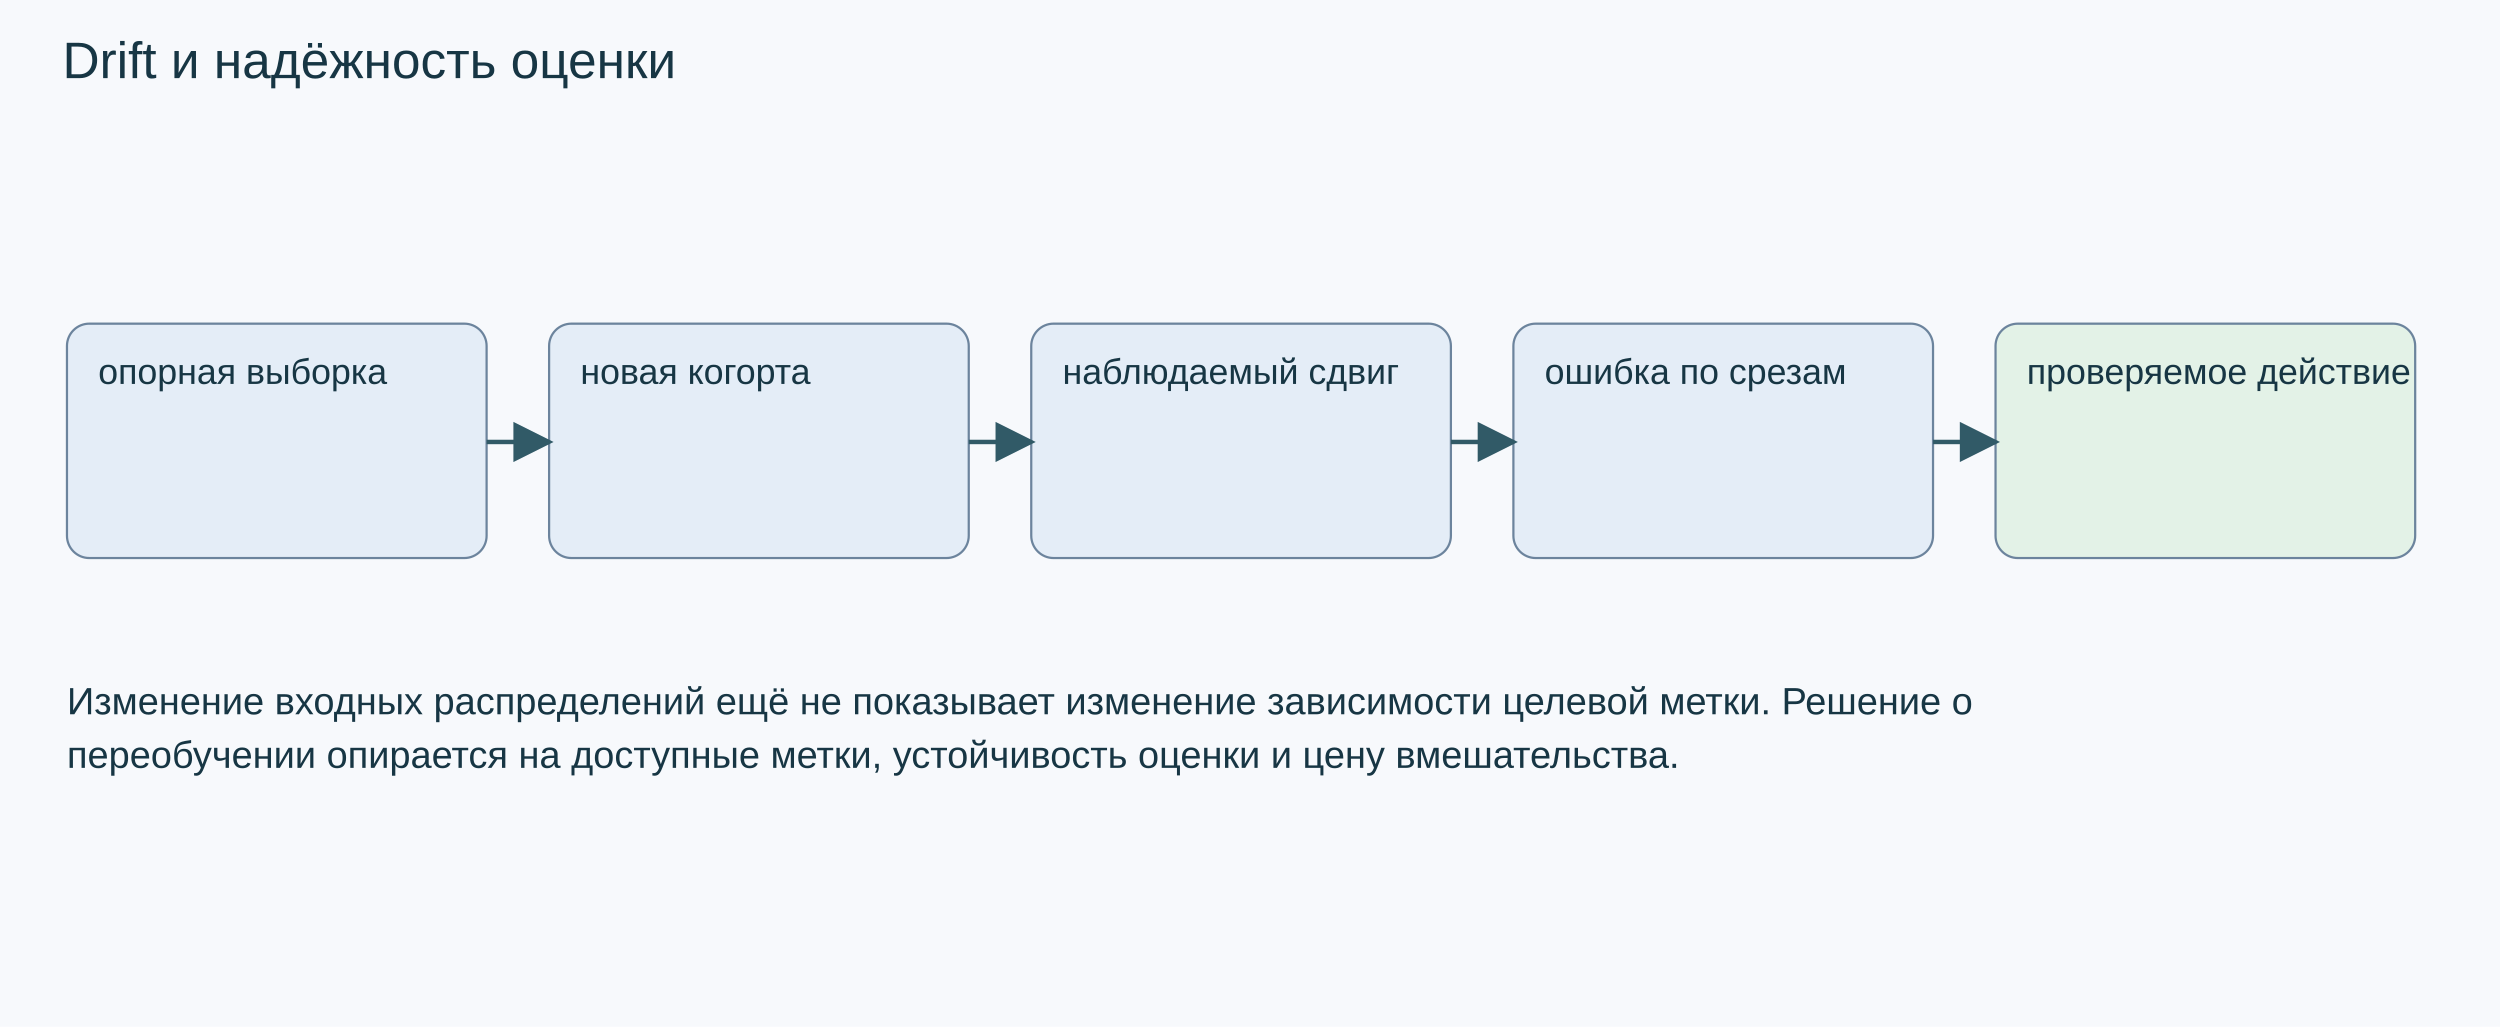
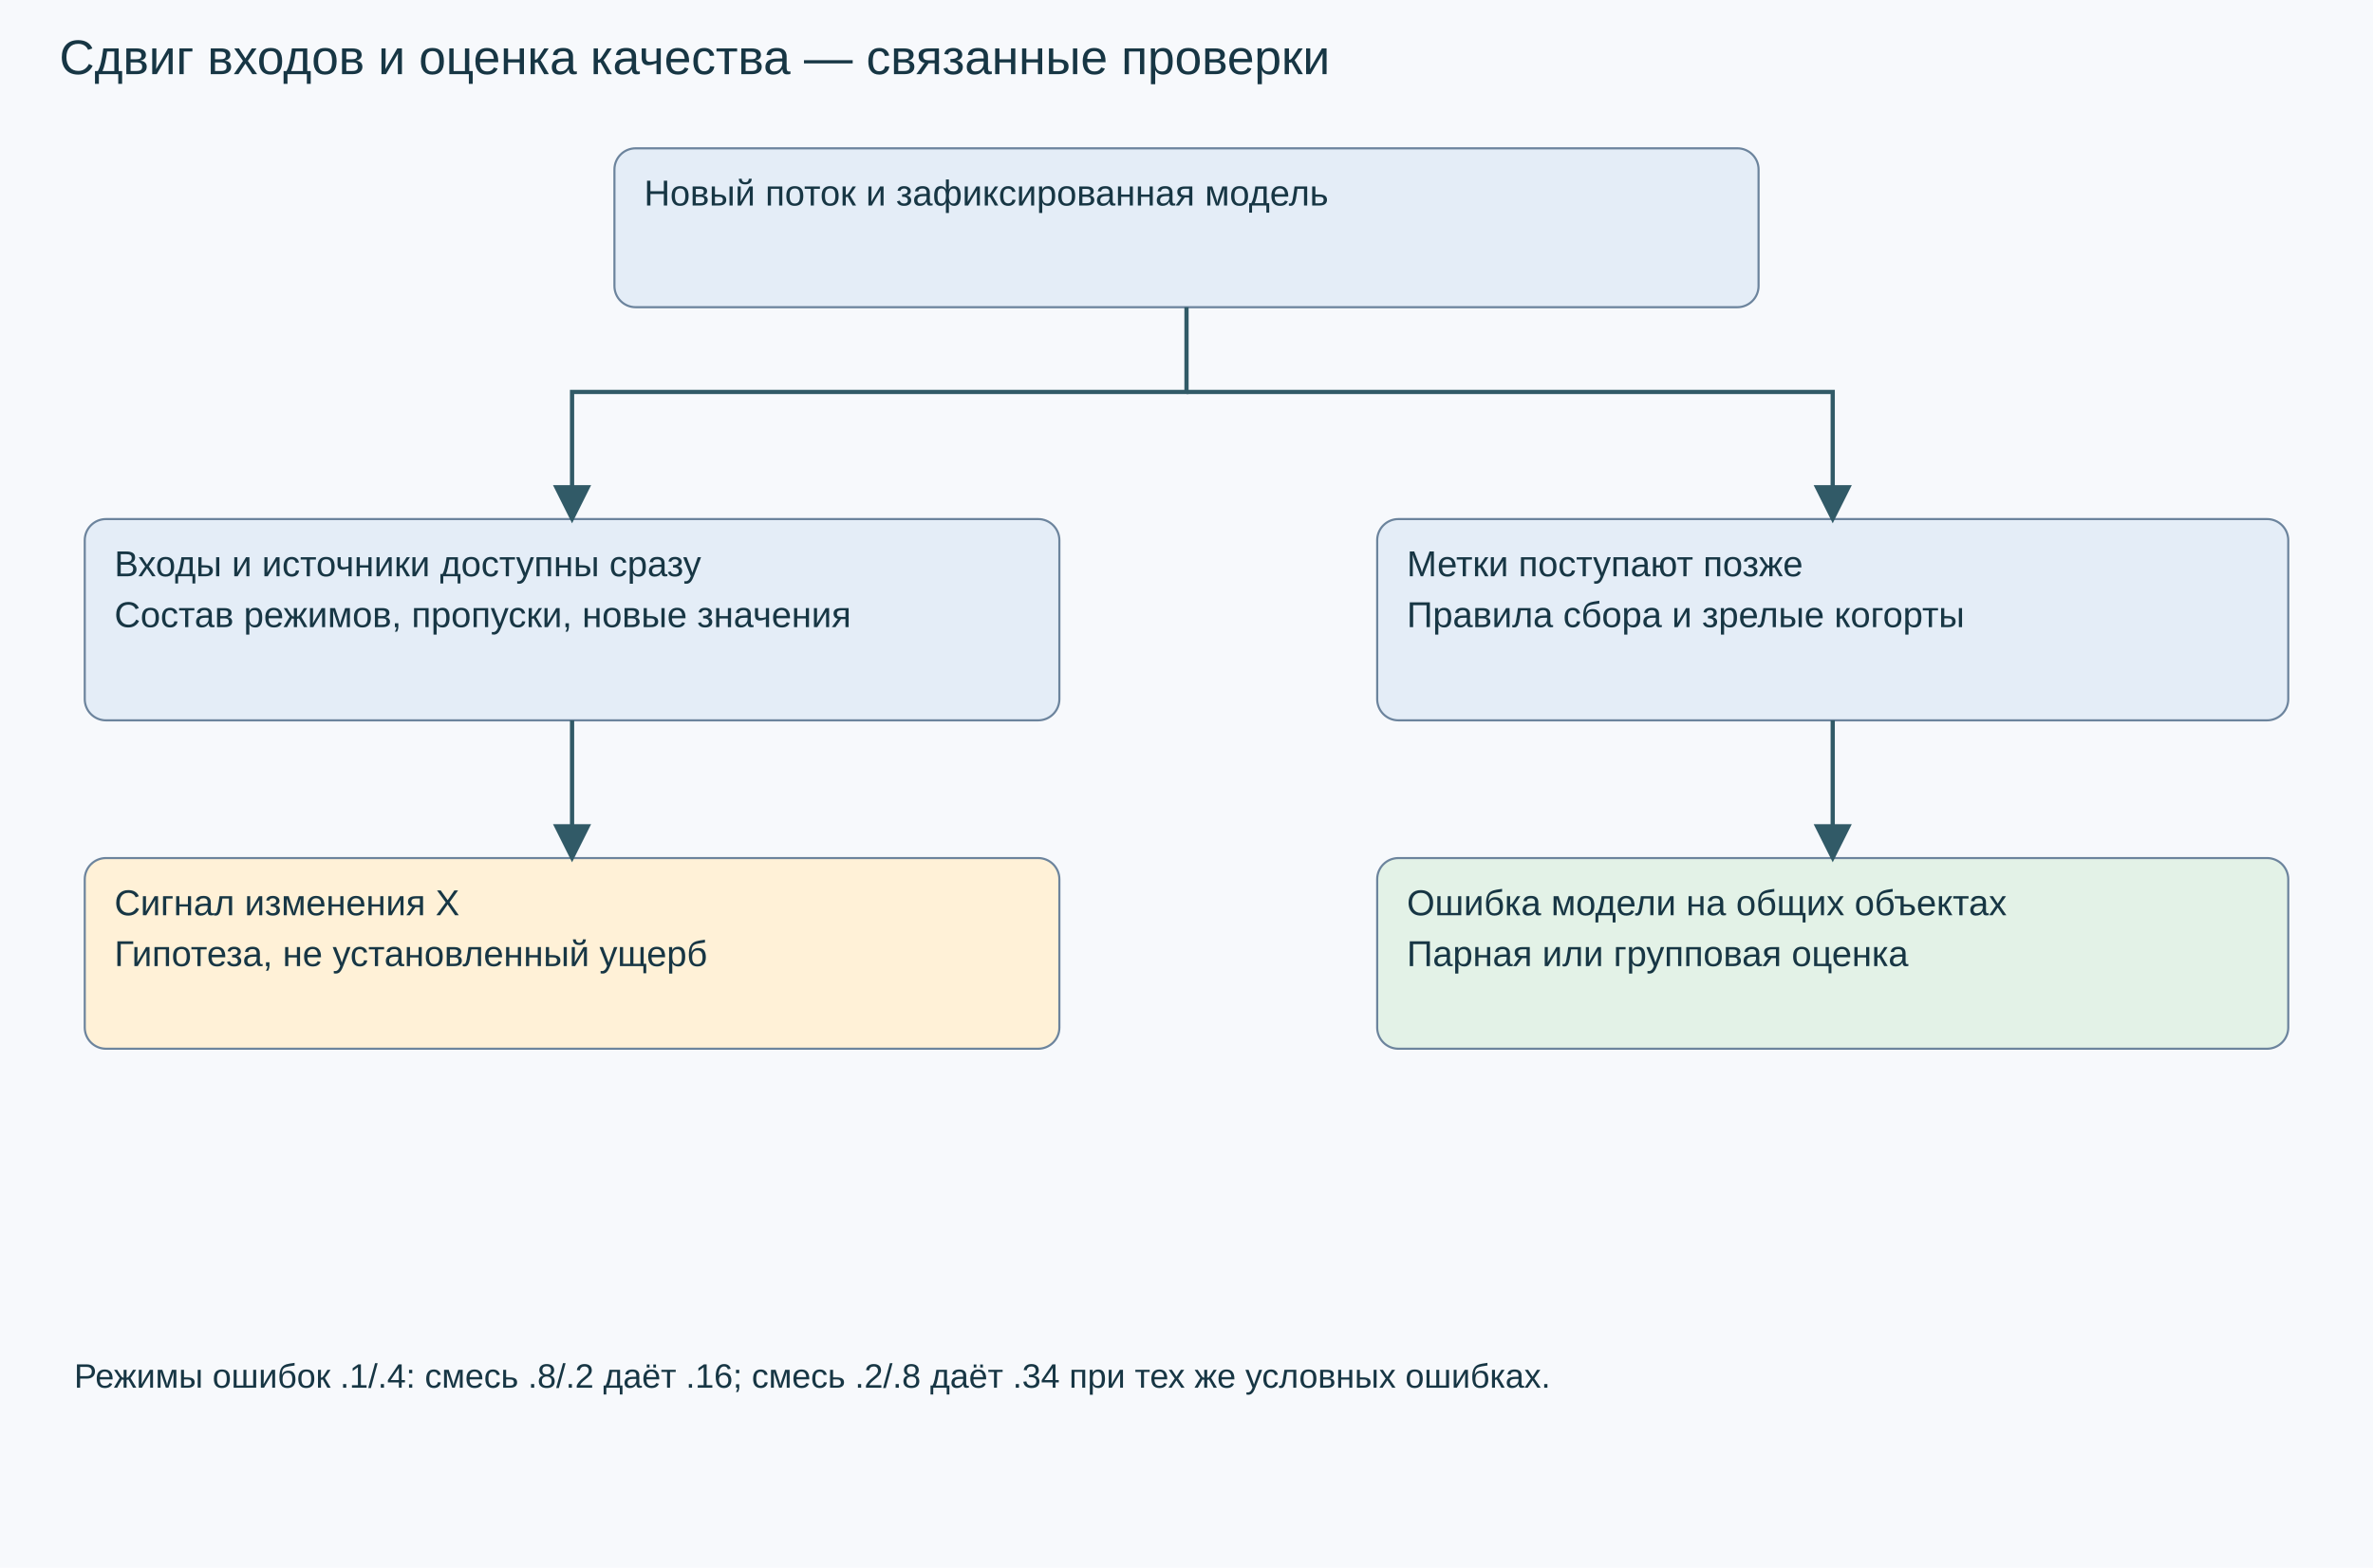
- <svg xmlns="http://www.w3.org/2000/svg" viewBox="0 0 1120 460" role="img" aria-labelledby="title desc">
+ <svg xmlns="http://www.w3.org/2000/svg" viewBox="0 0 1120 740" role="img" aria-labelledby="title desc">
  <defs>
    <marker id="arrow" markerWidth="9" markerHeight="9" refX="8" refY="4.5" orient="auto">
      <path d="M0,0 L9,4.5 L0,9" fill="#315a67" />
    </marker>
  </defs>
-   <rect width="1120" height="460" fill="#f7f9fc" />
+   <rect width="1120" height="740" fill="#f7f9fc" />
  <text x="28" y="35" font-family="Segoe UI,Arial,sans-serif" font-size="23" fill="#173644">
-     <tspan x="28" dy="0">Drift и надёжность оценки</tspan>
+     <tspan x="28" dy="0">Сдвиг входов и оценка качества — связанные проверки</tspan>
  </text>
-   <rect x="30" y="145" width="188" height="105" rx="10" fill="#e4edf7" stroke="#6c849d" />
-   <text x="44" y="172" font-family="Segoe UI,Arial,sans-serif" font-size="16" fill="#173644">
-     <tspan x="44" dy="0">опорная выборка</tspan>
+   <rect x="290" y="70" width="540" height="75" rx="10" fill="#e4edf7" stroke="#6c849d" />
+   <text x="304" y="97" font-family="Segoe UI,Arial,sans-serif" font-size="17" fill="#173644">
+     <tspan x="304" dy="0">Новый поток и зафиксированная модель</tspan>
  </text>
-   <rect x="246" y="145" width="188" height="105" rx="10" fill="#e4edf7" stroke="#6c849d" />
-   <text x="260" y="172" font-family="Segoe UI,Arial,sans-serif" font-size="16" fill="#173644">
-     <tspan x="260" dy="0">новая когорта</tspan>
+   <rect x="40" y="245" width="460" height="95" rx="10" fill="#e4edf7" stroke="#6c849d" />
+   <text x="54" y="272" font-family="Segoe UI,Arial,sans-serif" font-size="17" fill="#173644">
+     <tspan x="54" dy="0">Входы и источники доступны сразу</tspan>
+     <tspan x="54" dy="24">Состав режимов, пропуски, новые значения</tspan>
  </text>
-   <path d="M218,198 L246,198" fill="none" stroke="#315a67" stroke-width="2" marker-end="url(#arrow)" />
-   <rect x="462" y="145" width="188" height="105" rx="10" fill="#e4edf7" stroke="#6c849d" />
-   <text x="476" y="172" font-family="Segoe UI,Arial,sans-serif" font-size="16" fill="#173644">
-     <tspan x="476" dy="0">наблюдаемый сдвиг</tspan>
+   <rect x="650" y="245" width="430" height="95" rx="10" fill="#e4edf7" stroke="#6c849d" />
+   <text x="664" y="272" font-family="Segoe UI,Arial,sans-serif" font-size="17" fill="#173644">
+     <tspan x="664" dy="0">Метки поступают позже</tspan>
+     <tspan x="664" dy="24">Правила сбора и зрелые когорты</tspan>
  </text>
-   <path d="M434,198 L462,198" fill="none" stroke="#315a67" stroke-width="2" marker-end="url(#arrow)" />
-   <rect x="678" y="145" width="188" height="105" rx="10" fill="#e4edf7" stroke="#6c849d" />
-   <text x="692" y="172" font-family="Segoe UI,Arial,sans-serif" font-size="16" fill="#173644">
-     <tspan x="692" dy="0">ошибка по срезам</tspan>
+   <path d="M560,145 L560,185 L270,185 L270,245" fill="none" stroke="#315a67" stroke-width="2" marker-end="url(#arrow)" />
+   <path d="M560,185 L865,185 L865,245" fill="none" stroke="#315a67" stroke-width="2" marker-end="url(#arrow)" />
+   <rect x="40" y="405" width="460" height="90" rx="10" fill="#fff1d7" stroke="#6c849d" />
+   <text x="54" y="432" font-family="Segoe UI,Arial,sans-serif" font-size="17" fill="#173644">
+     <tspan x="54" dy="0">Сигнал изменения X</tspan>
+     <tspan x="54" dy="24">Гипотеза, не установленный ущерб</tspan>
  </text>
-   <path d="M650,198 L678,198" fill="none" stroke="#315a67" stroke-width="2" marker-end="url(#arrow)" />
-   <rect x="894" y="145" width="188" height="105" rx="10" fill="#e3f2e7" stroke="#6c849d" />
-   <text x="908" y="172" font-family="Segoe UI,Arial,sans-serif" font-size="16" fill="#173644">
-     <tspan x="908" dy="0">проверяемое действие</tspan>
+   <rect x="650" y="405" width="430" height="90" rx="10" fill="#e3f2e7" stroke="#6c849d" />
+   <text x="664" y="432" font-family="Segoe UI,Arial,sans-serif" font-size="17" fill="#173644">
+     <tspan x="664" dy="0">Ошибка модели на общих объектах</tspan>
+     <tspan x="664" dy="24">Парная или групповая оценка</tspan>
  </text>
-   <path d="M866,198 L894,198" fill="none" stroke="#315a67" stroke-width="2" marker-end="url(#arrow)" />
-   <text x="30" y="320" font-family="Segoe UI,Arial,sans-serif" font-size="17" fill="#173644">
-     <tspan x="30" dy="0">Изменение входных распределений ещё не показывает изменение зависимости целевой метки. Решение о</tspan>
-     <tspan x="30" dy="24">переобучении опирается на доступные метки, устойчивость оценки и цену вмешательства.</tspan>
+   <path d="M270,340 L270,405" fill="none" stroke="#315a67" stroke-width="2" marker-end="url(#arrow)" />
+   <path d="M865,340 L865,405" fill="none" stroke="#315a67" stroke-width="2" marker-end="url(#arrow)" />
+   <text x="35" y="655" font-family="Segoe UI,Arial,sans-serif" font-size="16" fill="#173644">
+     <tspan x="35" dy="0">Режимы ошибок .1/.4: смесь .8/.2 даёт .16; смесь .2/.8 даёт .34 при тех же условных ошибках.</tspan>
  </text>
</svg>
